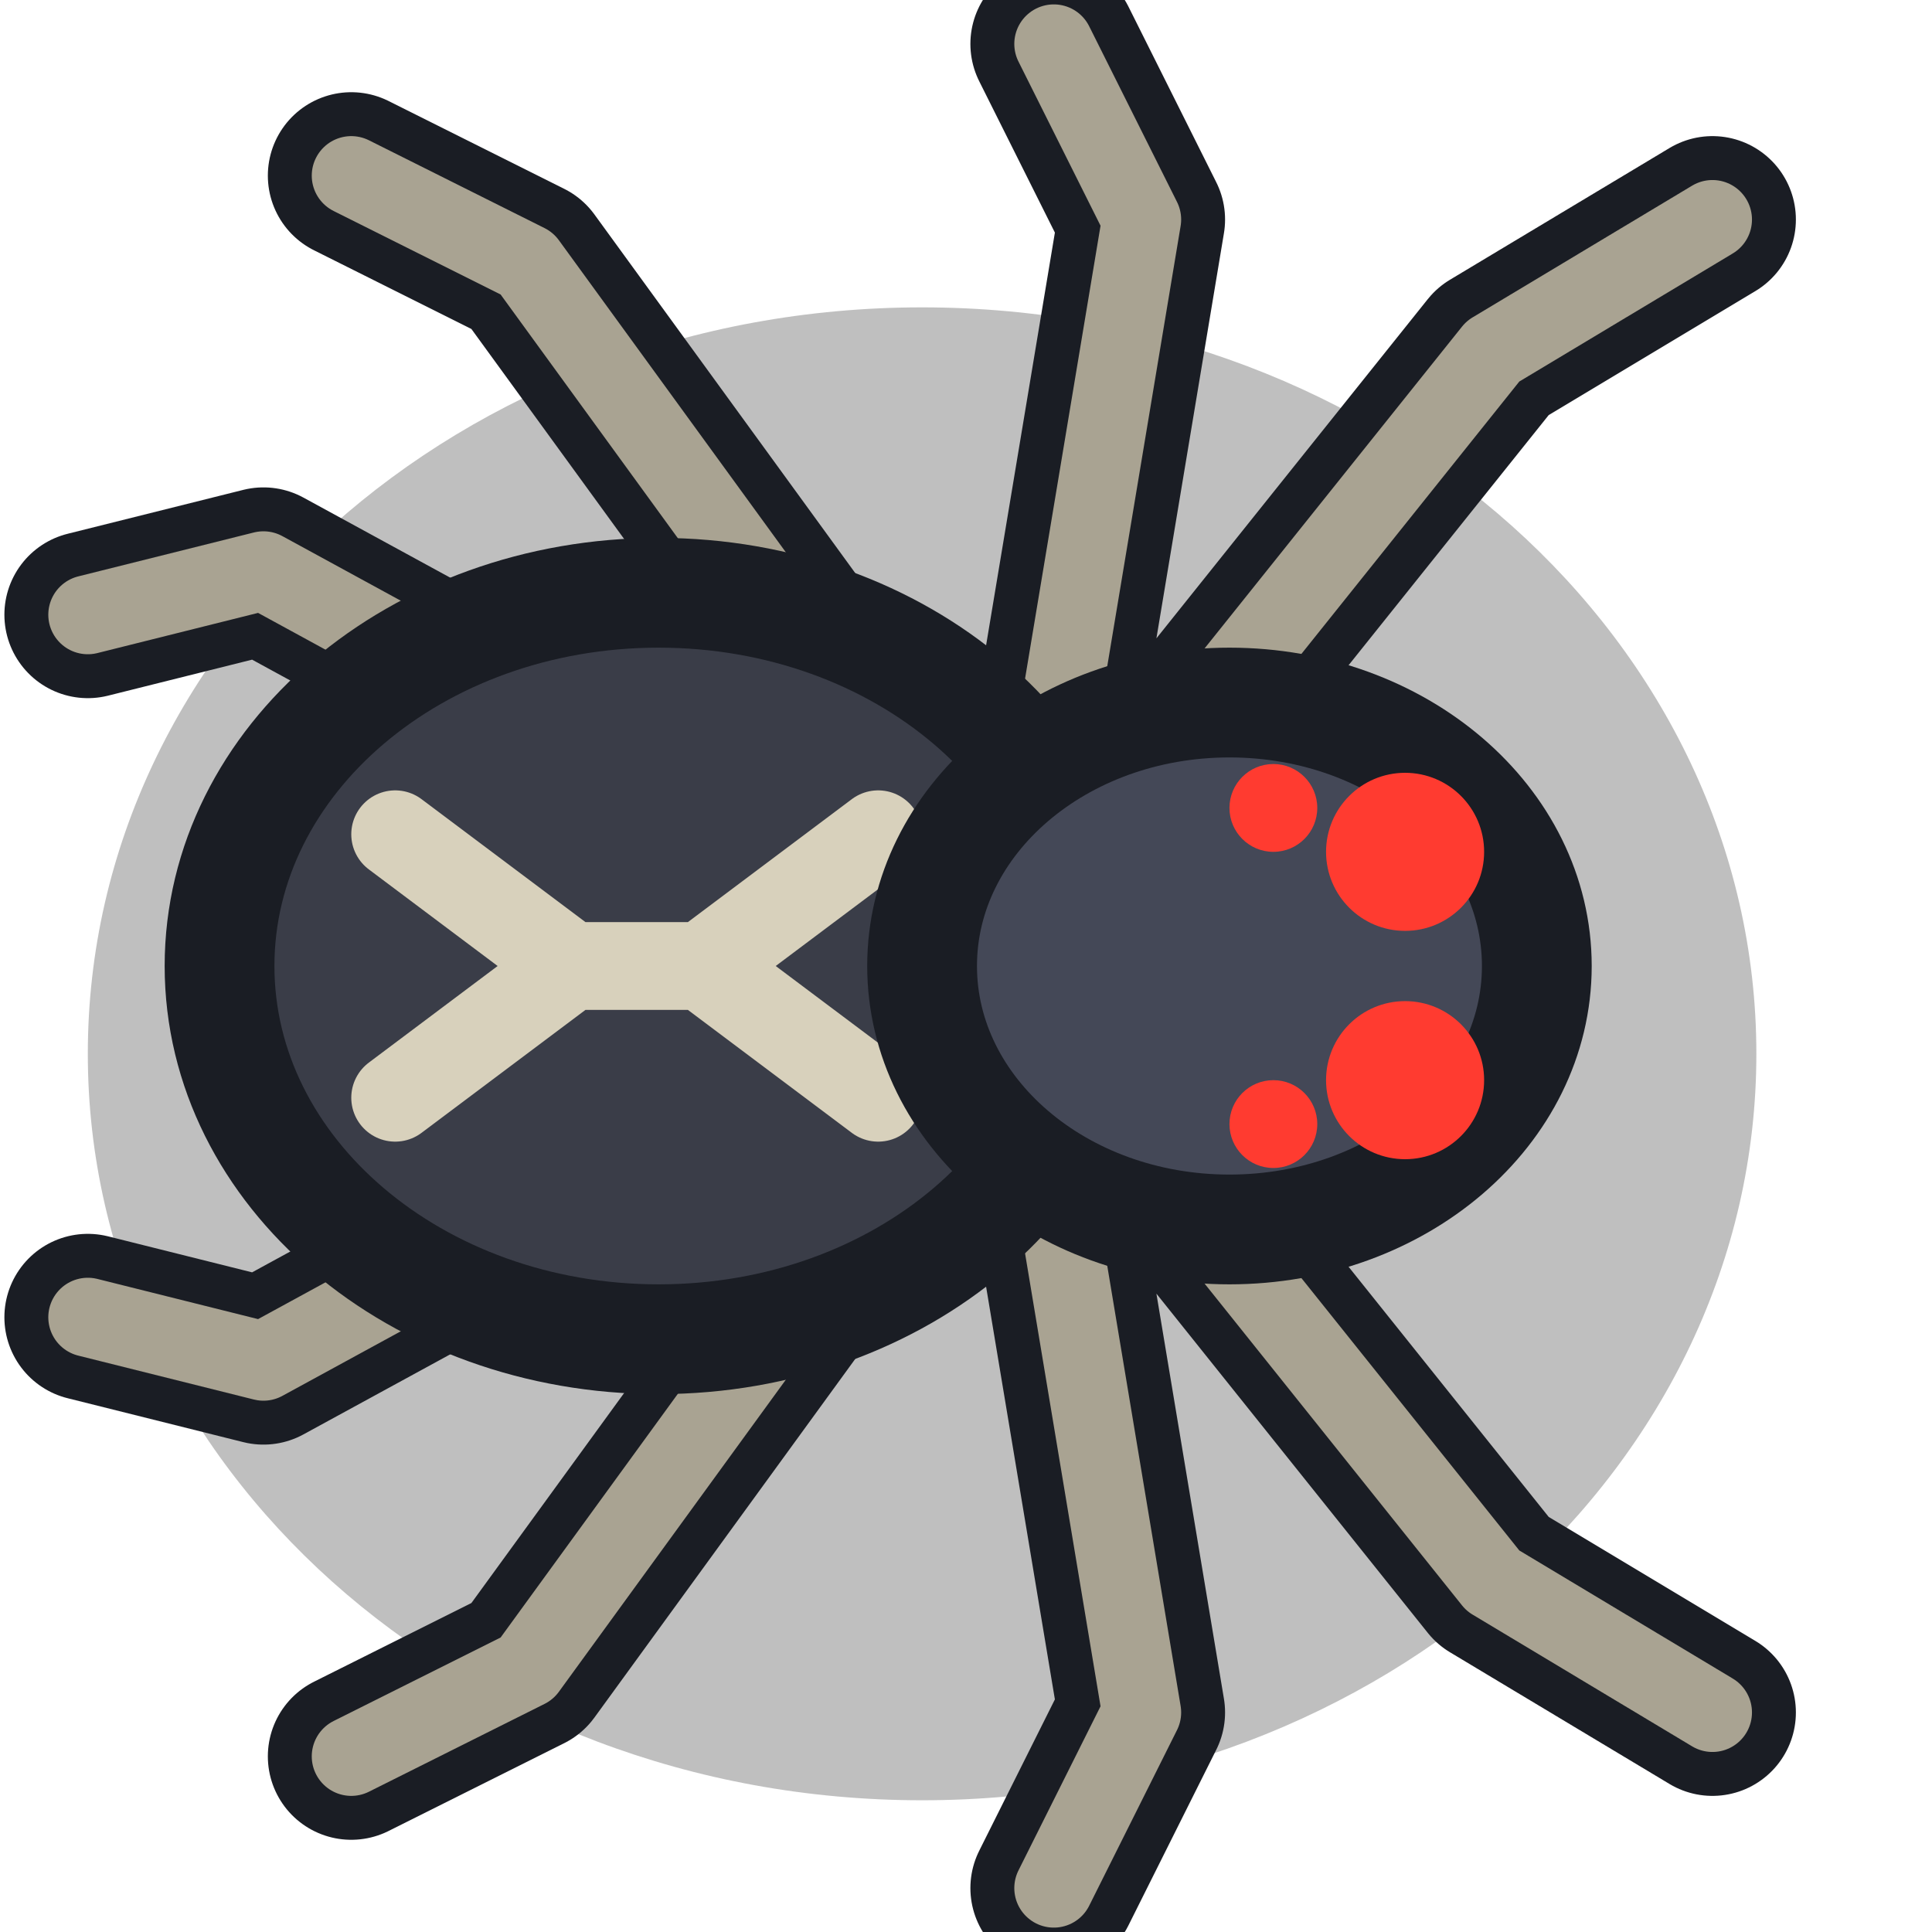
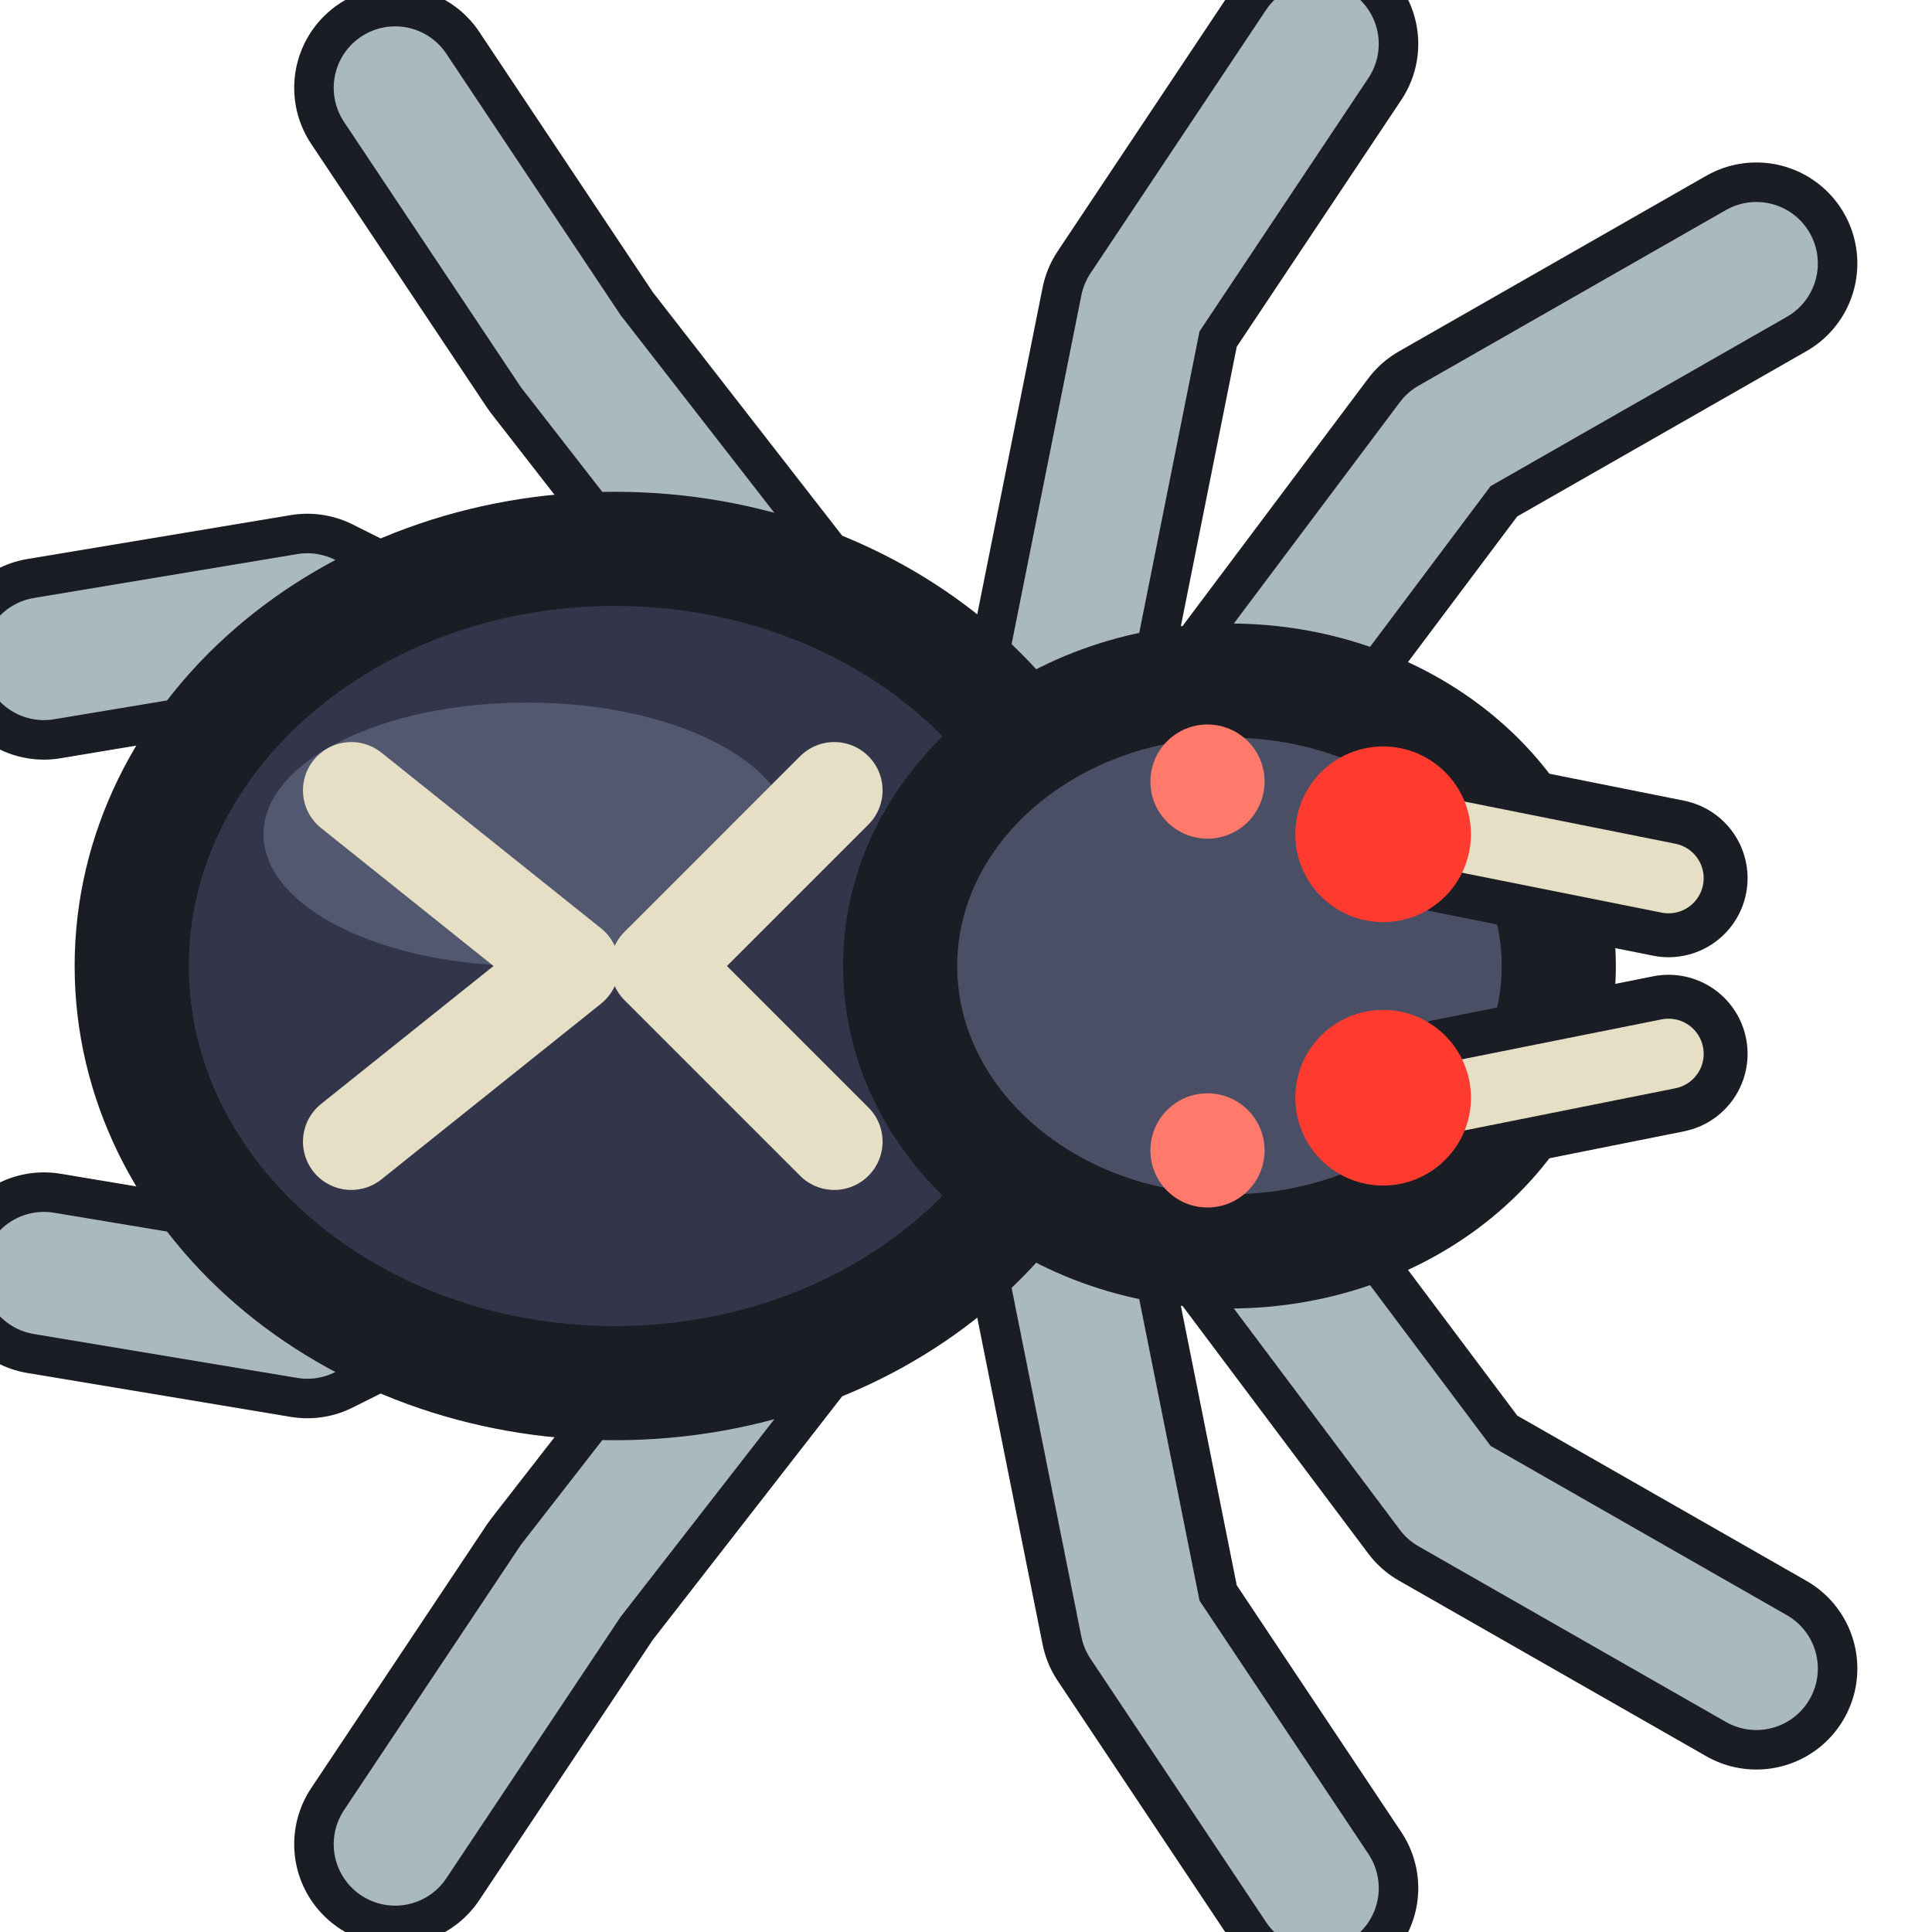
<svg xmlns="http://www.w3.org/2000/svg" width="44" height="44" viewBox="0 0 44 44">
  <g transform="translate(22 22)">
-     <ellipse cx="-1" cy="2" rx="19" ry="17" fill="#000000" opacity="0.25" />
-     <path d="M 4 -4 L 12 -14 L 17 -17 M 2 -5 L 4 -17 L 2 -21 M -2 -5 L -10 -16 L -14 -18 M -5 -3 L -16 -9 L -20 -8 M 4 4 L 12 14 L 17 17 M 2 5 L 4 17 L 2 21 M -2 5 L -10 16 L -14 18 M -5 3 L -16 9 L -20 8" fill="none" stroke="#1a1d24" stroke-width="3.8" stroke-linecap="round" stroke-linejoin="round" />
-     <path d="M 4 -4 L 12 -14 L 17 -17 M 2 -5 L 4 -17 L 2 -21 M -2 -5 L -10 -16 L -14 -18 M -5 -3 L -16 -9 L -20 -8 M 4 4 L 12 14 L 17 17 M 2 5 L 4 17 L 2 21 M -2 5 L -10 16 L -14 18 M -5 3 L -16 9 L -20 8" fill="none" stroke="#a9a392" stroke-width="1.8" stroke-linecap="round" stroke-linejoin="round" />
-     <ellipse cx="-7" cy="0" rx="10" ry="8.5" fill="#3a3d48" stroke="#1a1d24" stroke-width="2.5" />
-     <path d="M -13 -3 L -9 0 L -13 3 M -2 -3 L -6 0 L -2 3 M -9 0 L -6 0" fill="none" stroke="#d8d1bc" stroke-width="2" stroke-linecap="round" stroke-linejoin="round" />
-     <ellipse cx="6" cy="0" rx="7" ry="6" fill="#444857" stroke="#1a1d24" stroke-width="2.5" />
-     <circle cx="10" cy="-2.6" r="1.8" fill="#ff3b30" />
-     <circle cx="10" cy="2.6" r="1.8" fill="#ff3b30" />
-     <circle cx="7" cy="-3.6" r="1" fill="#ff3b30" />
-     <circle cx="7" cy="3.6" r="1" fill="#ff3b30" />
+     <path d="M 5 -4 L 11 -12 L 18 -16 M 2 -5 L 4 -15 L 8 -21 M -2 -5 L -9 -14 L -13 -20 M -5 -3 L -15 -8 L -21 -7 M 5 4 L 11 12 L 18 16 M 2 5 L 4 15 L 8 21 M -2 5 L -9 14 L -13 20 M -5 3 L -15 8 L -21 7" fill="none" stroke="#1a1d24" stroke-width="4.6" stroke-linecap="round" stroke-linejoin="round" />
+     <path d="M 5 -4 L 11 -12 L 18 -16 M 2 -5 L 4 -15 L 8 -21 M -2 -5 L -9 -14 L -13 -20 M -5 -3 L -15 -8 L -21 -7 M 5 4 L 11 12 L 18 16 M 2 5 L 4 15 L 8 21 M -2 5 L -9 14 L -13 20 M -5 3 L -15 8 L -21 7" fill="none" stroke="#aab9bd" stroke-width="2.8" stroke-linecap="round" stroke-linejoin="round" />
+     <ellipse cx="-8" cy="0" rx="11" ry="9.5" fill="#33364a" stroke="#1a1d24" stroke-width="2.6" />
+     <ellipse cx="-10" cy="-3" rx="6" ry="3" fill="#5a6078" opacity="0.8" />
+     <path d="M -14 -4 L -9 0 L -14 4 M -3 -4 L -7 0 L -3 4" fill="none" stroke="#e6dfc6" stroke-width="2.2" stroke-linecap="round" stroke-linejoin="round" />
+     <ellipse cx="6" cy="0" rx="7.5" ry="6.5" fill="#4a4f66" stroke="#1a1d24" stroke-width="2.6" />
+     <path d="M 11 -3 L 16 -2 M 11 3 L 16 2" fill="none" stroke="#1a1d24" stroke-width="3.6" stroke-linecap="round" />
+     <path d="M 11 -3 L 16 -2 M 11 3 L 16 2" fill="none" stroke="#e6dfc6" stroke-width="1.6" stroke-linecap="round" />
+     <circle cx="9.5" cy="-3" r="2" fill="#ff3b30" />
+     <circle cx="9.5" cy="3" r="2" fill="#ff3b30" />
+     <circle cx="5.5" cy="-4.2" r="1.3" fill="#ff7a6a" />
+     <circle cx="5.5" cy="4.2" r="1.3" fill="#ff7a6a" />
  </g>
</svg>
